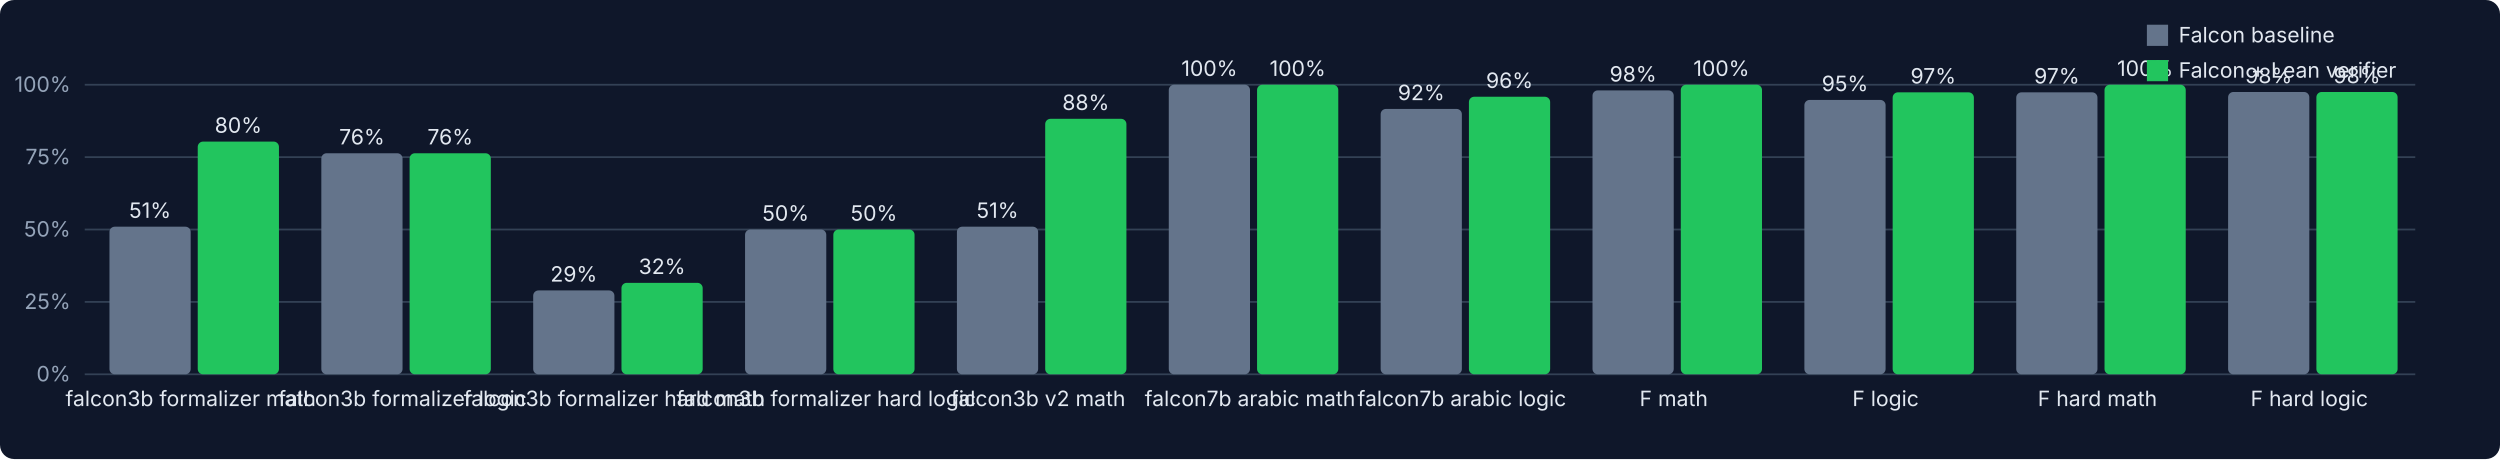
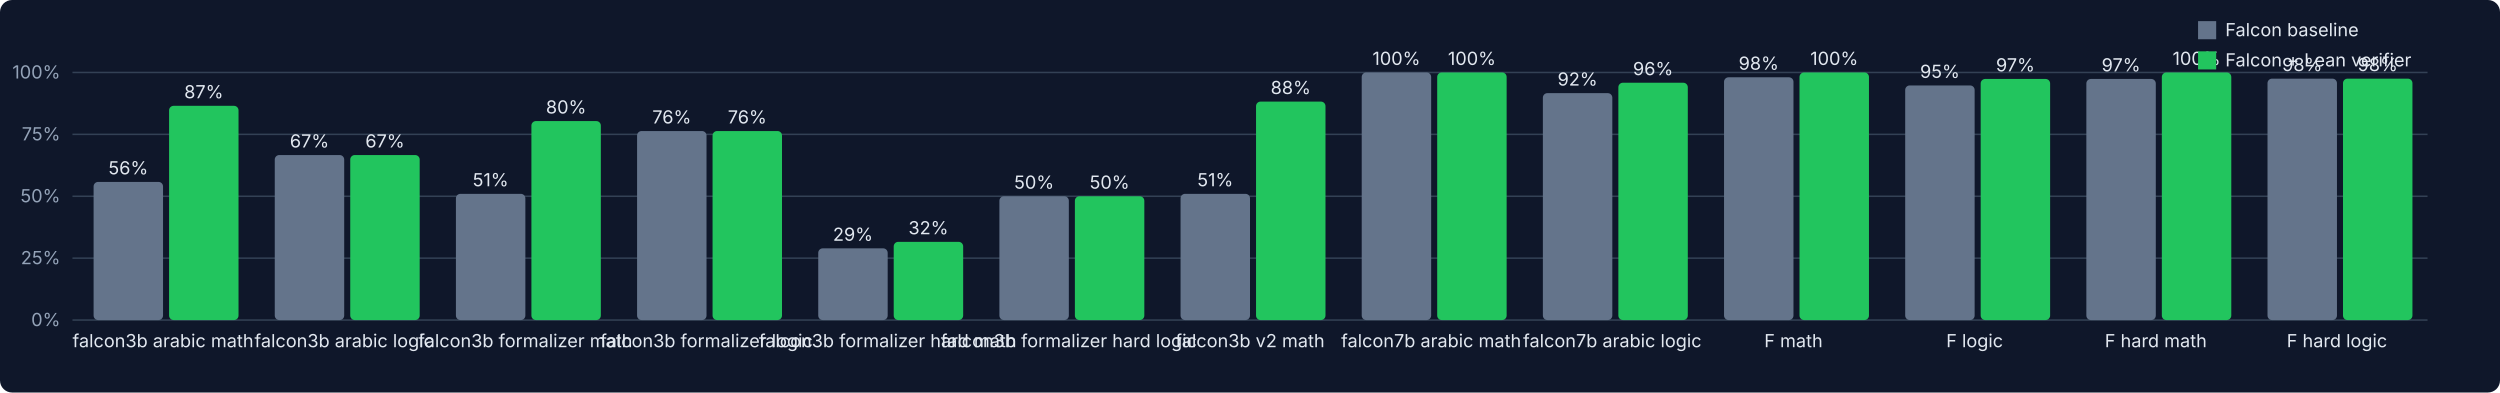
- <svg xmlns="http://www.w3.org/2000/svg" viewBox="0 0 1416 260" width="1416" height="260" font-family="Inter,Segoe UI,sans-serif" font-size="12">
-   <rect width="1416" height="260" fill="#0f172a" rx="8" />
-   <line x1="48" x2="1368" y1="212.0" y2="212.0" stroke="#334155" />
+ <svg xmlns="http://www.w3.org/2000/svg" viewBox="0 0 1656 260" width="1656" height="260" font-family="Inter,Segoe UI,sans-serif" font-size="12">
+   <rect width="1656" height="260" fill="#0f172a" rx="8" />
+   <line x1="48" x2="1608" y1="212.0" y2="212.0" stroke="#334155" />
  <text x="40" y="216.0" fill="#94a3b8" text-anchor="end">0%</text>
-   <line x1="48" x2="1368" y1="171.0" y2="171.0" stroke="#334155" />
+   <line x1="48" x2="1608" y1="171.0" y2="171.0" stroke="#334155" />
  <text x="40" y="175.0" fill="#94a3b8" text-anchor="end">25%</text>
-   <line x1="48" x2="1368" y1="130.0" y2="130.0" stroke="#334155" />
+   <line x1="48" x2="1608" y1="130.0" y2="130.0" stroke="#334155" />
  <text x="40" y="134.0" fill="#94a3b8" text-anchor="end">50%</text>
-   <line x1="48" x2="1368" y1="89.0" y2="89.0" stroke="#334155" />
+   <line x1="48" x2="1608" y1="89.0" y2="89.0" stroke="#334155" />
  <text x="40" y="93.0" fill="#94a3b8" text-anchor="end">75%</text>
-   <line x1="48" x2="1368" y1="48.0" y2="48.0" stroke="#334155" />
+   <line x1="48" x2="1608" y1="48.0" y2="48.0" stroke="#334155" />
  <text x="40" y="52.0" fill="#94a3b8" text-anchor="end">100%</text>
-   <rect x="62.0" y="128.4" width="46" height="83.6" fill="#64748b" rx="3" />
-   <text x="85.0" y="123.4" fill="#e2e8f0" text-anchor="middle">51%</text>
-   <rect x="112.0" y="80.2" width="46" height="131.8" fill="#22c55e" rx="3" />
-   <text x="135.0" y="75.2" fill="#e2e8f0" text-anchor="middle">80%</text>
-   <text x="108.0" y="230" fill="#e2e8f0" text-anchor="middle">falcon3b formalizer math</text>
-   <rect x="182.0" y="86.8" width="46" height="125.2" fill="#64748b" rx="3" />
-   <text x="205.0" y="81.8" fill="#e2e8f0" text-anchor="middle">76%</text>
-   <rect x="232.0" y="86.8" width="46" height="125.2" fill="#22c55e" rx="3" />
-   <text x="255.0" y="81.8" fill="#e2e8f0" text-anchor="middle">76%</text>
-   <text x="228.0" y="230" fill="#e2e8f0" text-anchor="middle">falcon3b formalizer logic</text>
-   <rect x="302.0" y="164.5" width="46" height="47.5" fill="#64748b" rx="3" />
-   <text x="325.0" y="159.5" fill="#e2e8f0" text-anchor="middle">29%</text>
-   <rect x="352.0" y="160.2" width="46" height="51.8" fill="#22c55e" rx="3" />
-   <text x="375.0" y="155.2" fill="#e2e8f0" text-anchor="middle">32%</text>
-   <text x="348.0" y="230" fill="#e2e8f0" text-anchor="middle">falcon3b formalizer hard math</text>
-   <rect x="422.0" y="130.0" width="46" height="82.0" fill="#64748b" rx="3" />
-   <text x="445.0" y="125.0" fill="#e2e8f0" text-anchor="middle">50%</text>
-   <rect x="472.0" y="130.0" width="46" height="82.0" fill="#22c55e" rx="3" />
-   <text x="495.0" y="125.0" fill="#e2e8f0" text-anchor="middle">50%</text>
-   <text x="468.0" y="230" fill="#e2e8f0" text-anchor="middle">falcon3b formalizer hard logic</text>
-   <rect x="542.0" y="128.4" width="46" height="83.6" fill="#64748b" rx="3" />
-   <text x="565.0" y="123.4" fill="#e2e8f0" text-anchor="middle">51%</text>
-   <rect x="592.0" y="67.3" width="46" height="144.7" fill="#22c55e" rx="3" />
-   <text x="615.0" y="62.3" fill="#e2e8f0" text-anchor="middle">88%</text>
-   <text x="588.0" y="230" fill="#e2e8f0" text-anchor="middle">falcon3b v2 math</text>
-   <rect x="662.0" y="48.0" width="46" height="164.0" fill="#64748b" rx="3" />
-   <text x="685.0" y="43.0" fill="#e2e8f0" text-anchor="middle">100%</text>
-   <rect x="712.0" y="48.0" width="46" height="164.0" fill="#22c55e" rx="3" />
-   <text x="735.0" y="43.0" fill="#e2e8f0" text-anchor="middle">100%</text>
-   <text x="708.0" y="230" fill="#e2e8f0" text-anchor="middle">falcon7b arabic math</text>
-   <rect x="782.0" y="61.7" width="46" height="150.3" fill="#64748b" rx="3" />
-   <text x="805.0" y="56.7" fill="#e2e8f0" text-anchor="middle">92%</text>
-   <rect x="832.0" y="54.8" width="46" height="157.2" fill="#22c55e" rx="3" />
-   <text x="855.0" y="49.8" fill="#e2e8f0" text-anchor="middle">96%</text>
-   <text x="828.0" y="230" fill="#e2e8f0" text-anchor="middle">falcon7b arabic logic</text>
-   <rect x="902.0" y="51.2" width="46" height="160.8" fill="#64748b" rx="3" />
-   <text x="925.0" y="46.2" fill="#e2e8f0" text-anchor="middle">98%</text>
+   <rect x="62.0" y="120.5" width="46" height="91.5" fill="#64748b" rx="3" />
+   <text x="85.0" y="115.5" fill="#e2e8f0" text-anchor="middle">56%</text>
+   <rect x="112.0" y="70.1" width="46" height="141.9" fill="#22c55e" rx="3" />
+   <text x="135.0" y="65.1" fill="#e2e8f0" text-anchor="middle">87%</text>
+   <text x="108.0" y="230" fill="#e2e8f0" text-anchor="middle">falcon3b arabic math</text>
+   <rect x="182.0" y="102.7" width="46" height="109.3" fill="#64748b" rx="3" />
+   <text x="205.0" y="97.7" fill="#e2e8f0" text-anchor="middle">67%</text>
+   <rect x="232.0" y="102.7" width="46" height="109.3" fill="#22c55e" rx="3" />
+   <text x="255.0" y="97.7" fill="#e2e8f0" text-anchor="middle">67%</text>
+   <text x="228.0" y="230" fill="#e2e8f0" text-anchor="middle">falcon3b arabic logic</text>
+   <rect x="302.0" y="128.4" width="46" height="83.6" fill="#64748b" rx="3" />
+   <text x="325.0" y="123.4" fill="#e2e8f0" text-anchor="middle">51%</text>
+   <rect x="352.0" y="80.2" width="46" height="131.8" fill="#22c55e" rx="3" />
+   <text x="375.0" y="75.2" fill="#e2e8f0" text-anchor="middle">80%</text>
+   <text x="348.0" y="230" fill="#e2e8f0" text-anchor="middle">falcon3b formalizer math</text>
+   <rect x="422.0" y="86.8" width="46" height="125.2" fill="#64748b" rx="3" />
+   <text x="445.0" y="81.8" fill="#e2e8f0" text-anchor="middle">76%</text>
+   <rect x="472.0" y="86.8" width="46" height="125.2" fill="#22c55e" rx="3" />
+   <text x="495.0" y="81.8" fill="#e2e8f0" text-anchor="middle">76%</text>
+   <text x="468.0" y="230" fill="#e2e8f0" text-anchor="middle">falcon3b formalizer logic</text>
+   <rect x="542.0" y="164.5" width="46" height="47.5" fill="#64748b" rx="3" />
+   <text x="565.0" y="159.5" fill="#e2e8f0" text-anchor="middle">29%</text>
+   <rect x="592.0" y="160.2" width="46" height="51.8" fill="#22c55e" rx="3" />
+   <text x="615.0" y="155.2" fill="#e2e8f0" text-anchor="middle">32%</text>
+   <text x="588.0" y="230" fill="#e2e8f0" text-anchor="middle">falcon3b formalizer hard math</text>
+   <rect x="662.0" y="130.0" width="46" height="82.0" fill="#64748b" rx="3" />
+   <text x="685.0" y="125.0" fill="#e2e8f0" text-anchor="middle">50%</text>
+   <rect x="712.0" y="130.0" width="46" height="82.0" fill="#22c55e" rx="3" />
+   <text x="735.0" y="125.0" fill="#e2e8f0" text-anchor="middle">50%</text>
+   <text x="708.0" y="230" fill="#e2e8f0" text-anchor="middle">falcon3b formalizer hard logic</text>
+   <rect x="782.0" y="128.4" width="46" height="83.6" fill="#64748b" rx="3" />
+   <text x="805.0" y="123.4" fill="#e2e8f0" text-anchor="middle">51%</text>
+   <rect x="832.0" y="67.3" width="46" height="144.7" fill="#22c55e" rx="3" />
+   <text x="855.0" y="62.3" fill="#e2e8f0" text-anchor="middle">88%</text>
+   <text x="828.0" y="230" fill="#e2e8f0" text-anchor="middle">falcon3b v2 math</text>
+   <rect x="902.0" y="48.0" width="46" height="164.0" fill="#64748b" rx="3" />
+   <text x="925.0" y="43.0" fill="#e2e8f0" text-anchor="middle">100%</text>
  <rect x="952.0" y="48.0" width="46" height="164.0" fill="#22c55e" rx="3" />
  <text x="975.0" y="43.0" fill="#e2e8f0" text-anchor="middle">100%</text>
-   <text x="948.0" y="230" fill="#e2e8f0" text-anchor="middle">F math</text>
-   <rect x="1022.0" y="56.6" width="46" height="155.4" fill="#64748b" rx="3" />
-   <text x="1045.0" y="51.6" fill="#e2e8f0" text-anchor="middle">95%</text>
-   <rect x="1072.0" y="52.3" width="46" height="159.7" fill="#22c55e" rx="3" />
-   <text x="1095.0" y="47.3" fill="#e2e8f0" text-anchor="middle">97%</text>
-   <text x="1068.0" y="230" fill="#e2e8f0" text-anchor="middle">F logic</text>
-   <rect x="1142.0" y="52.3" width="46" height="159.7" fill="#64748b" rx="3" />
-   <text x="1165.0" y="47.3" fill="#e2e8f0" text-anchor="middle">97%</text>
+   <text x="948.0" y="230" fill="#e2e8f0" text-anchor="middle">falcon7b arabic math</text>
+   <rect x="1022.0" y="61.7" width="46" height="150.3" fill="#64748b" rx="3" />
+   <text x="1045.0" y="56.7" fill="#e2e8f0" text-anchor="middle">92%</text>
+   <rect x="1072.0" y="54.8" width="46" height="157.2" fill="#22c55e" rx="3" />
+   <text x="1095.0" y="49.8" fill="#e2e8f0" text-anchor="middle">96%</text>
+   <text x="1068.0" y="230" fill="#e2e8f0" text-anchor="middle">falcon7b arabic logic</text>
+   <rect x="1142.0" y="51.2" width="46" height="160.8" fill="#64748b" rx="3" />
+   <text x="1165.0" y="46.2" fill="#e2e8f0" text-anchor="middle">98%</text>
  <rect x="1192.0" y="48.0" width="46" height="164.0" fill="#22c55e" rx="3" />
  <text x="1215.0" y="43.0" fill="#e2e8f0" text-anchor="middle">100%</text>
-   <text x="1188.0" y="230" fill="#e2e8f0" text-anchor="middle">F hard math</text>
-   <rect x="1262.0" y="52.1" width="46" height="159.9" fill="#64748b" rx="3" />
-   <text x="1285.0" y="47.1" fill="#e2e8f0" text-anchor="middle">98%</text>
-   <rect x="1312.0" y="52.1" width="46" height="159.9" fill="#22c55e" rx="3" />
-   <text x="1335.0" y="47.1" fill="#e2e8f0" text-anchor="middle">98%</text>
-   <text x="1308.0" y="230" fill="#e2e8f0" text-anchor="middle">F hard logic</text>
-   <rect x="1216" y="14" width="12" height="12" fill="#64748b" />
-   <text x="1234" y="24" fill="#e2e8f0">Falcon baseline</text>
-   <rect x="1216" y="34" width="12" height="12" fill="#22c55e" />
-   <text x="1234" y="44" fill="#e2e8f0">Falcon + Lean verifier</text>
+   <text x="1188.0" y="230" fill="#e2e8f0" text-anchor="middle">F math</text>
+   <rect x="1262.0" y="56.6" width="46" height="155.4" fill="#64748b" rx="3" />
+   <text x="1285.0" y="51.6" fill="#e2e8f0" text-anchor="middle">95%</text>
+   <rect x="1312.0" y="52.3" width="46" height="159.7" fill="#22c55e" rx="3" />
+   <text x="1335.0" y="47.3" fill="#e2e8f0" text-anchor="middle">97%</text>
+   <text x="1308.0" y="230" fill="#e2e8f0" text-anchor="middle">F logic</text>
+   <rect x="1382.0" y="52.3" width="46" height="159.7" fill="#64748b" rx="3" />
+   <text x="1405.0" y="47.3" fill="#e2e8f0" text-anchor="middle">97%</text>
+   <rect x="1432.0" y="48.0" width="46" height="164.0" fill="#22c55e" rx="3" />
+   <text x="1455.0" y="43.0" fill="#e2e8f0" text-anchor="middle">100%</text>
+   <text x="1428.0" y="230" fill="#e2e8f0" text-anchor="middle">F hard math</text>
+   <rect x="1502.0" y="52.1" width="46" height="159.9" fill="#64748b" rx="3" />
+   <text x="1525.0" y="47.1" fill="#e2e8f0" text-anchor="middle">98%</text>
+   <rect x="1552.0" y="52.1" width="46" height="159.9" fill="#22c55e" rx="3" />
+   <text x="1575.0" y="47.1" fill="#e2e8f0" text-anchor="middle">98%</text>
+   <text x="1548.0" y="230" fill="#e2e8f0" text-anchor="middle">F hard logic</text>
+   <rect x="1456" y="14" width="12" height="12" fill="#64748b" />
+   <text x="1474" y="24" fill="#e2e8f0">Falcon baseline</text>
+   <rect x="1456" y="34" width="12" height="12" fill="#22c55e" />
+   <text x="1474" y="44" fill="#e2e8f0">Falcon + Lean verifier</text>
</svg>
